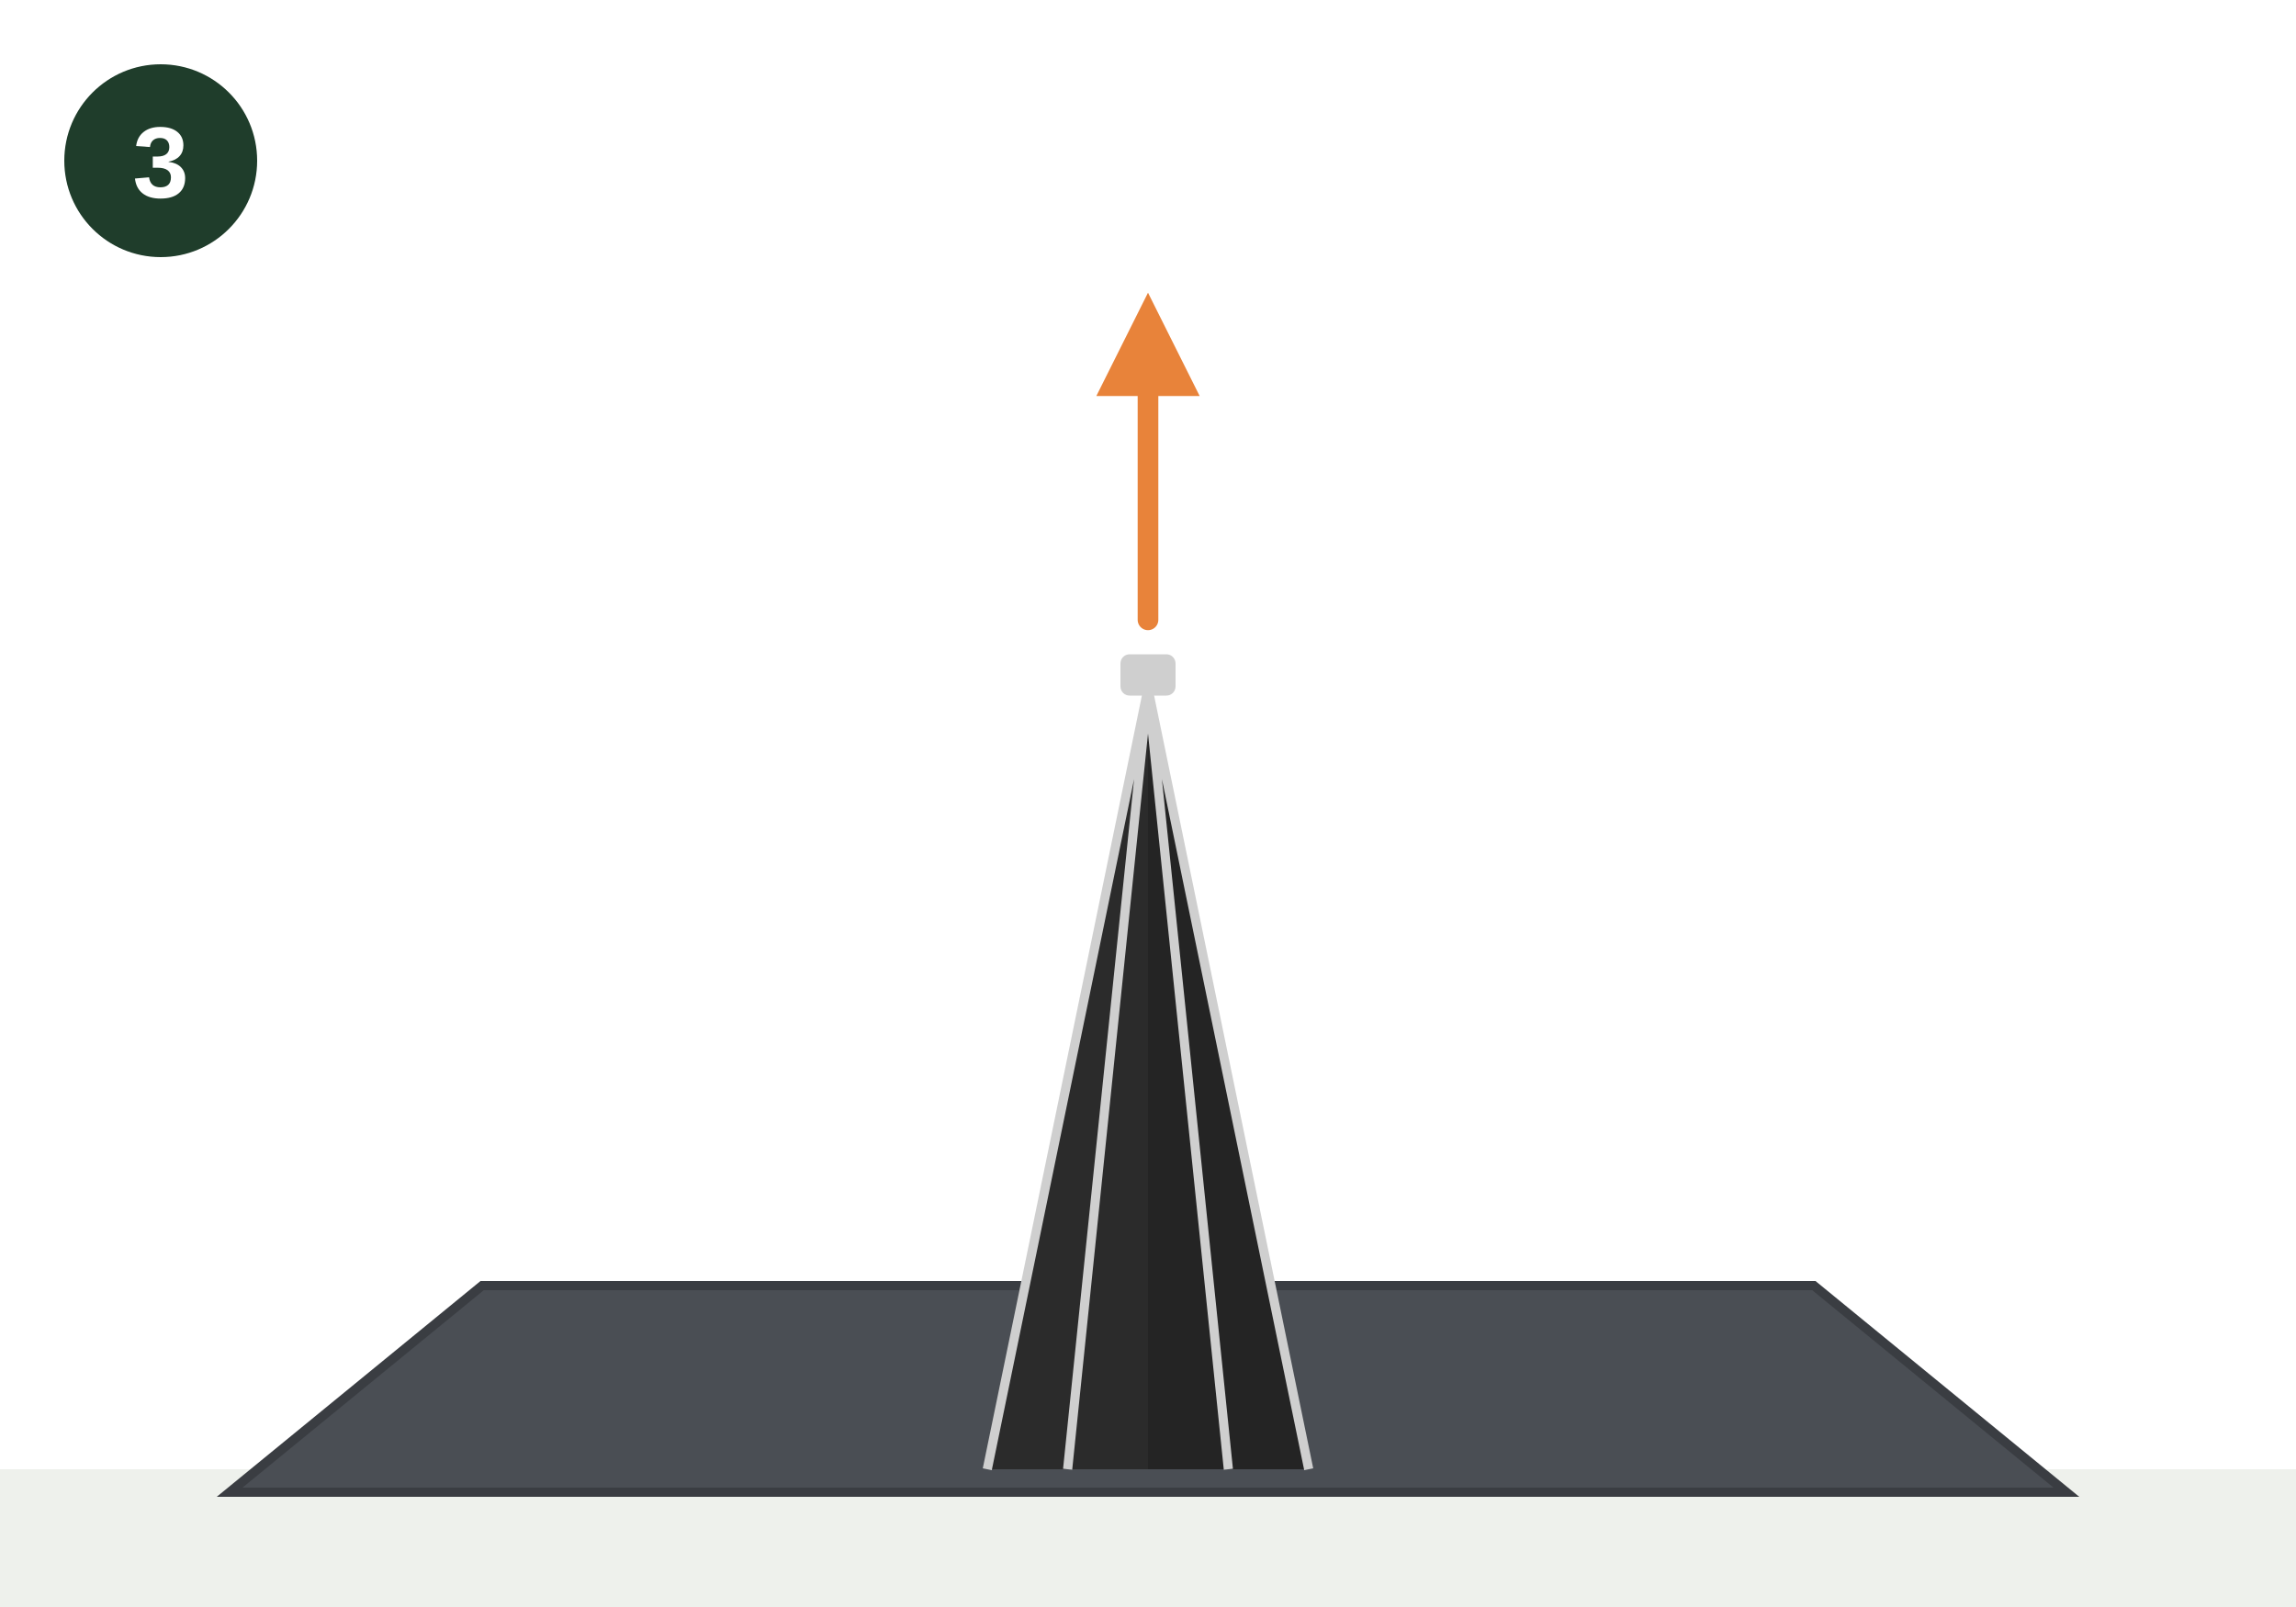
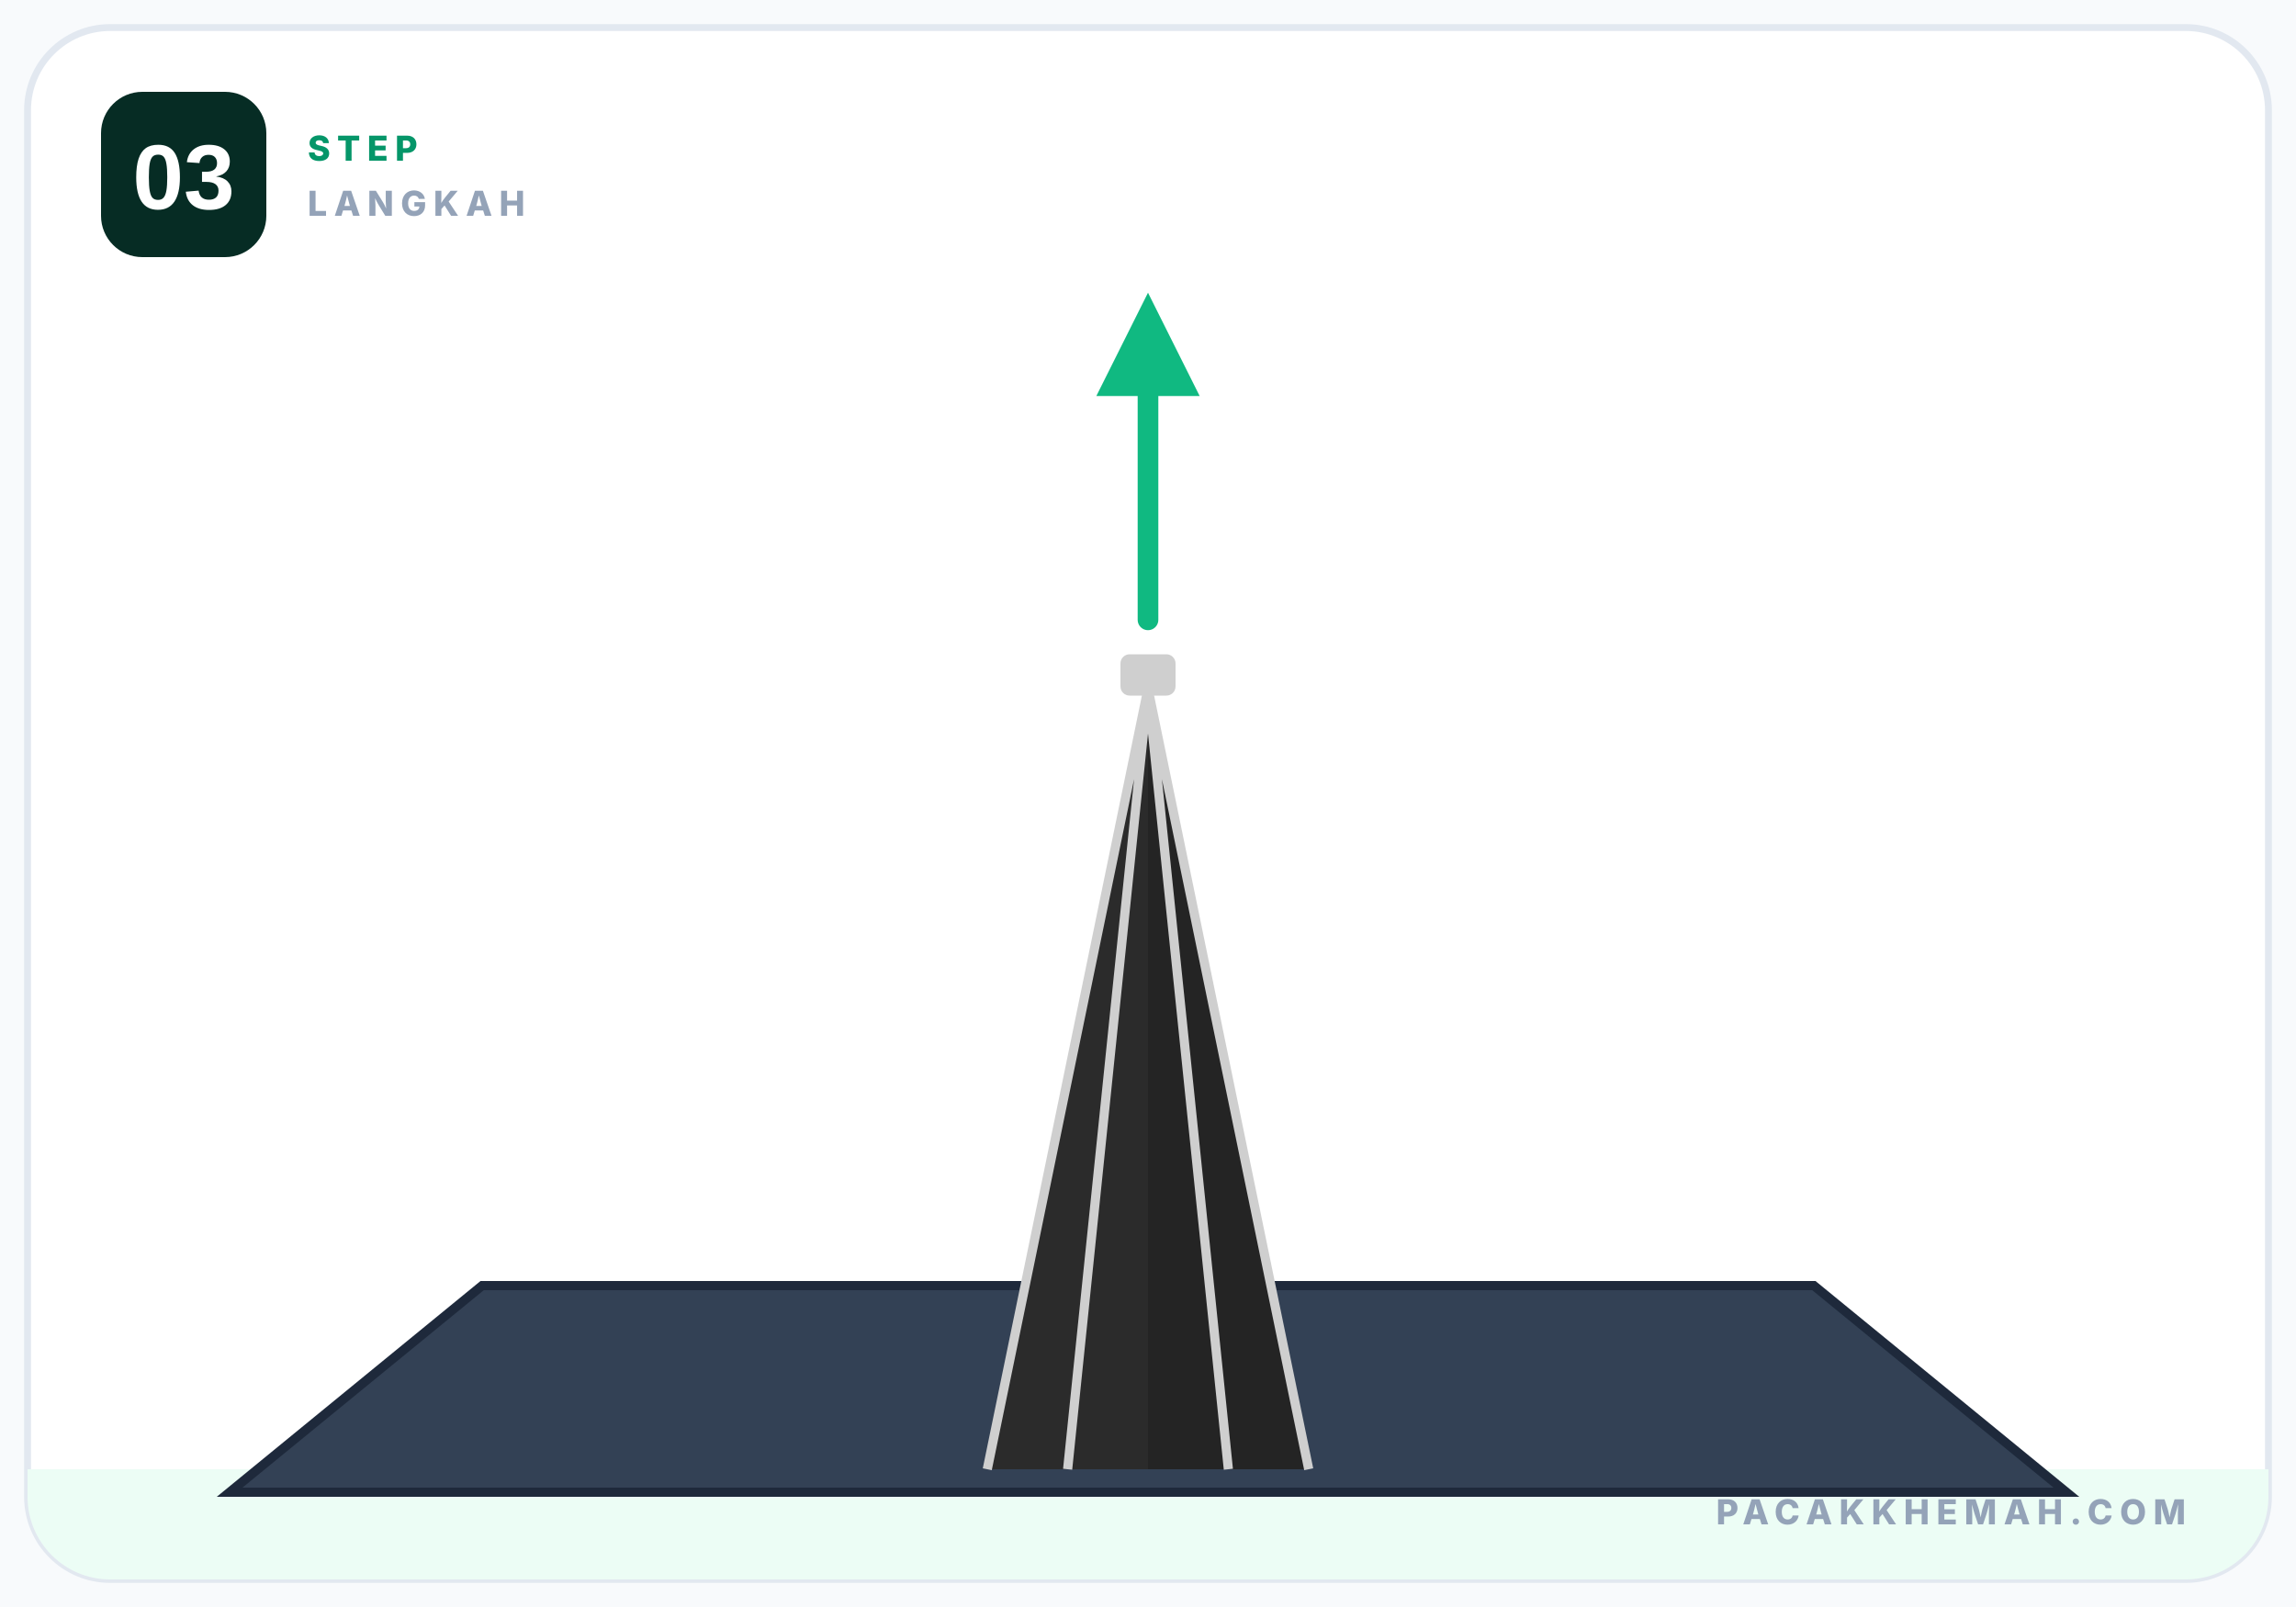
<svg xmlns="http://www.w3.org/2000/svg" viewBox="0 0 1000 700" width="1000" height="700">
  <defs>
    <marker id="ah" viewBox="0 0 10 10" refX="5" refY="5" markerWidth="5" markerHeight="5" orient="auto-start-reverse">
-       <path d="M0 0 L10 5 L0 10 z" fill="#e8833a" />
+       <path d="M0 0 L10 5 L0 10 z" fill="#10b981" />
    </marker>
  </defs>
-   <rect width="1000" height="700" fill="#ffffff" />
-   <rect x="0" y="640" width="1000" height="60" fill="#eef1ec" />
-   <polygon points="210,560 790,560 900,650 100,650" fill="#4a4e54" />
-   <polygon points="210,560 790,560 900,650 100,650" fill="none" stroke="#3a3d42" stroke-width="4" />
-   <polygon points="500,300 430,640 570,640" fill="#2b2b2b" />
-   <polygon points="500,300 500,640 570,640" fill="#242424" />
-   <path d="M500 300 L430 640 M500 300 L570 640 M500 300 L465 640 M500 300 L535 640" stroke="#cfcfcf" stroke-width="4" />
-   <rect x="488" y="285" width="24" height="18" rx="4" fill="#cfcfcf" />
-   <path d="M500 270 L500 150" fill="none" stroke="#e8833a" stroke-width="9" stroke-linecap="round" marker-end="url(#ah)" />
-   <circle cx="70" cy="70" r="42" fill="#1f3d2b" />
-   <text x="70" y="86" font-family="Arial, sans-serif" font-size="44" font-weight="bold" fill="#fff" text-anchor="middle">3</text>
+   <rect width="1000" height="700" fill="#f8fafc" />
+   <rect x="12" y="12" width="976" height="676" rx="36" fill="#ffffff" stroke="#e2e8f0" stroke-width="3" />
+   <clipPath id="cc">
+     <rect x="12" y="12" width="976" height="676" rx="36" />
+   </clipPath>
+   <g clip-path="url(#cc)">
+     <rect x="0" y="640" width="1000" height="60" fill="#ecfdf5" />
+     <polygon points="210,560 790,560 900,650 100,650" fill="#334155" />
+     <polygon points="210,560 790,560 900,650 100,650" fill="none" stroke="#1e293b" stroke-width="4" />
+     <polygon points="500,300 430,640 570,640" fill="#2b2b2b" />
+     <polygon points="500,300 500,640 570,640" fill="#242424" />
+     <path d="M500 300 L430 640 M500 300 L570 640 M500 300 L465 640 M500 300 L535 640" stroke="#cfcfcf" stroke-width="4" />
+     <rect x="488" y="285" width="24" height="18" rx="4" fill="#cfcfcf" />
+     <path d="M500 270 L500 150" fill="none" stroke="#10b981" stroke-width="9" stroke-linecap="round" marker-end="url(#ah)" />
+     <rect x="44" y="40" width="72" height="72" rx="18" fill="#062c24" />
+     <text x="80" y="91" font-family="'Bricolage Grotesque','Bricolage Grotesque 96pt ExtraBold',Arial" font-weight="800" font-size="40" fill="#ffffff" text-anchor="middle">03</text>
+     <text x="134" y="70" font-family="Inter, Arial" font-weight="800" font-size="15" letter-spacing="3" fill="#059669">STEP</text>
+     <text x="134" y="94" font-family="Inter, Arial" font-weight="800" font-size="15" letter-spacing="3" fill="#94a3b8">LANGKAH</text>
+   </g>
+   <text x="952" y="664" font-family="Inter, Arial" font-weight="800" font-size="15" letter-spacing="3" fill="#94a3b8" text-anchor="end">PACAKKHEMAH.COM</text>
</svg>
